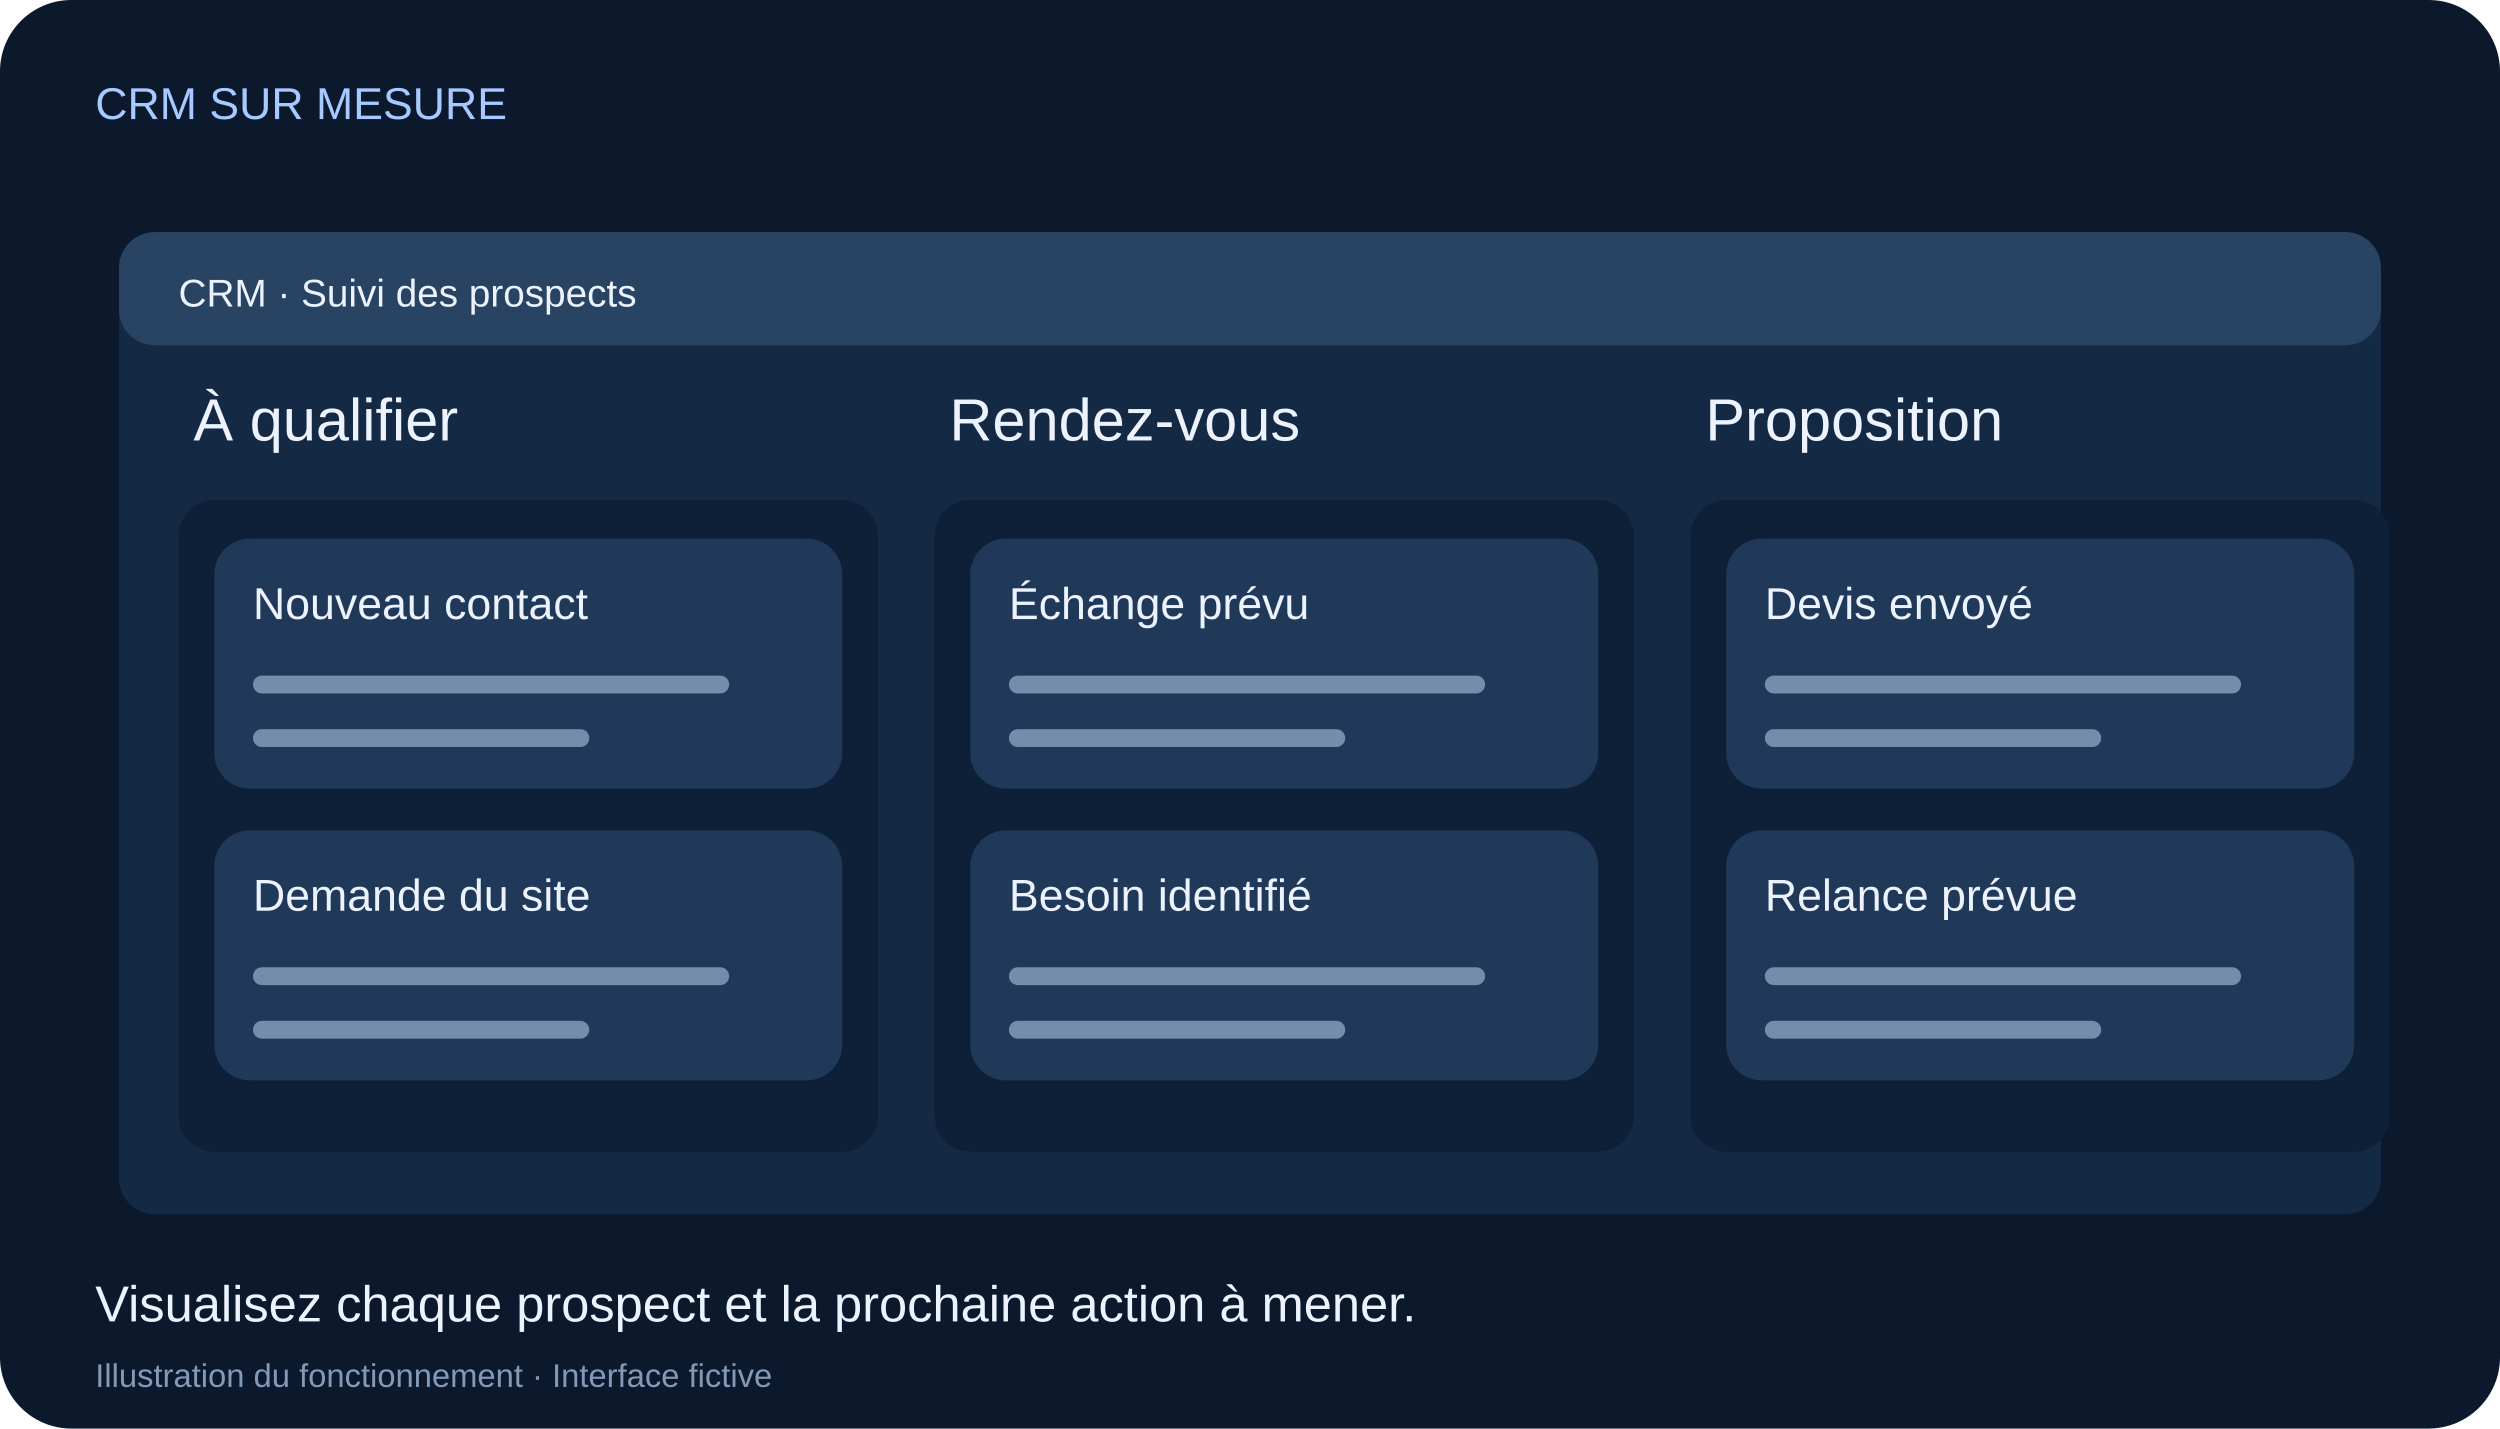
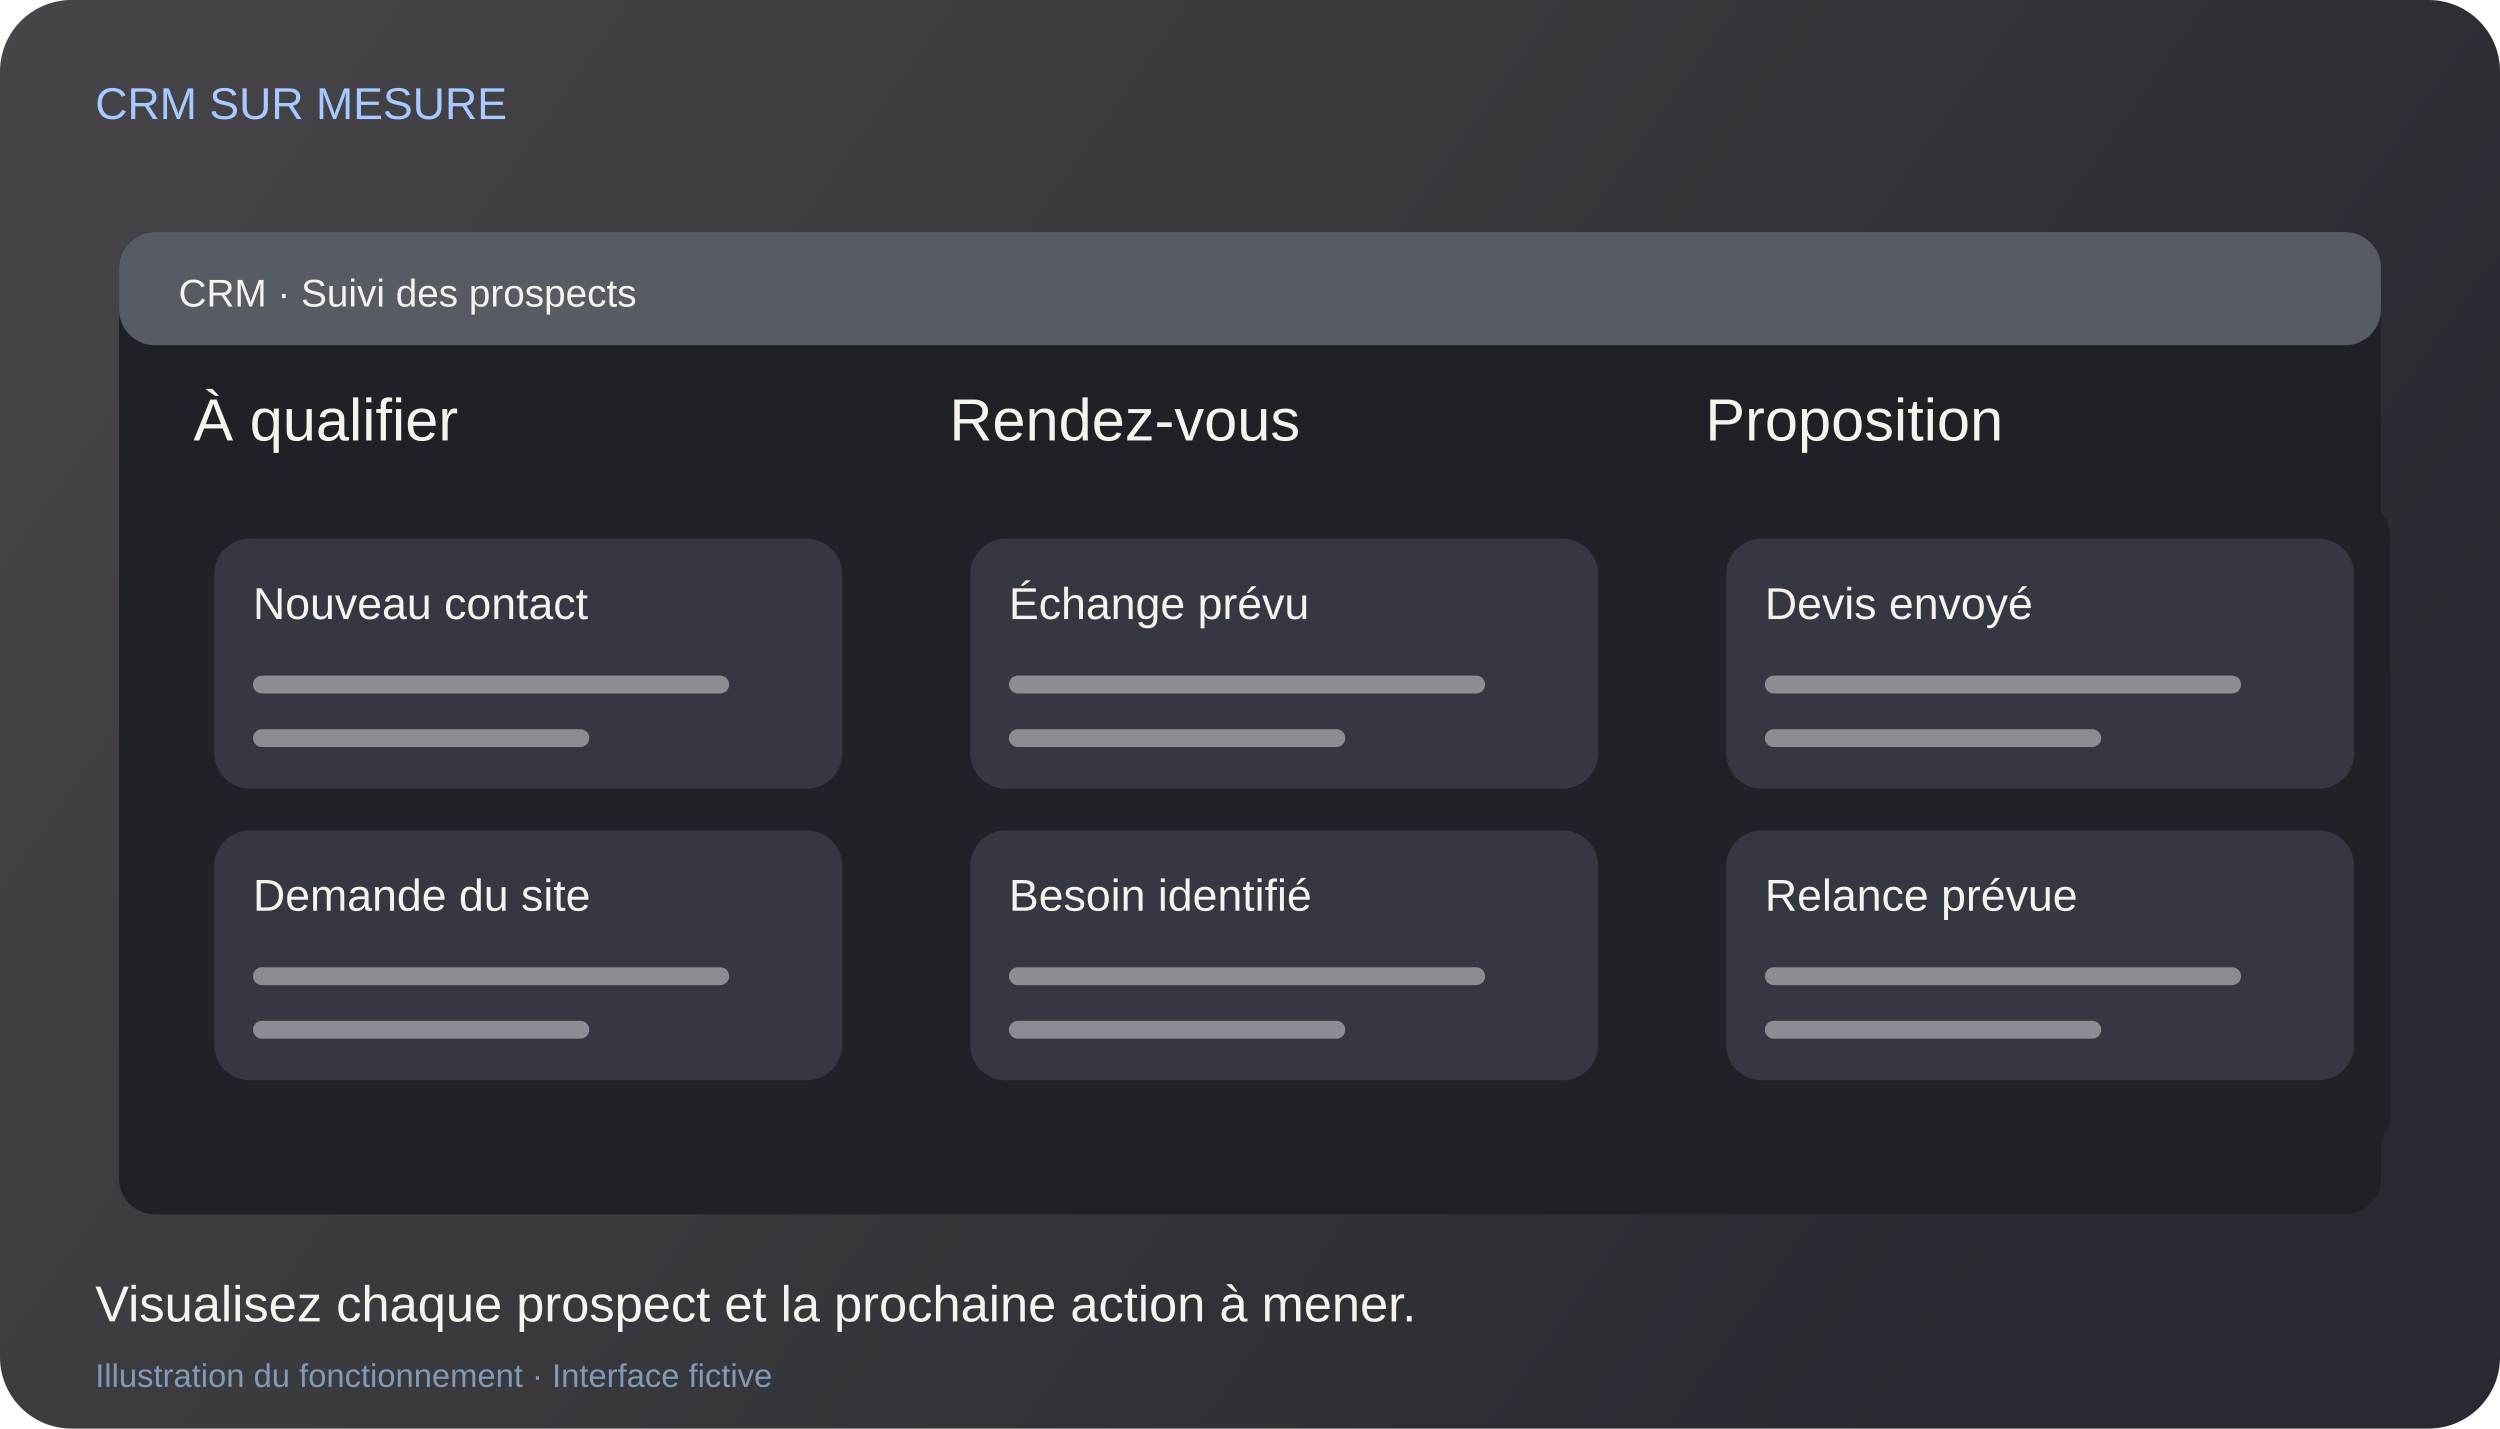
<svg xmlns="http://www.w3.org/2000/svg" width="840" height="480" viewBox="0 0 840 480">
-   <rect width="840" height="480" rx="24" fill="#0c192d" />
+   <defs>
+     <linearGradient id="studio" x2="1" y2=".4" gradientUnits="objectBoundingBox">
+       <stop stop-color="#474549" />
+       <stop offset=".52" stop-color="#38383d" />
+       <stop offset="1" stop-color="#292a31" />
+     </linearGradient>
+   </defs>
+   <rect width="840" height="480" rx="24" fill="url(#studio)" />
  <g font-family="Arial,sans-serif">
    <text x="32" y="40" fill="#a6caff" font-size="15">CRM SUR MESURE</text>
-     <rect x="40" y="78" width="760" height="330" rx="12" fill="#142944" />
-     <rect x="40" y="78" width="760" height="38" rx="12" fill="#284462" />
-     <text x="60" y="103" fill="#ecf3ff" font-size="13">CRM · Suivi des prospects</text>
-     <text x="65" y="148" fill="#ecf3ff" font-size="20">À qualifier</text>
-     <rect x="60" y="168" width="235" height="219" rx="12" fill="#0d2038" />
-     <rect x="72" y="181" width="211" height="84" rx="12" fill="#203959" />
-     <text x="85" y="208" fill="#ecf3ff" font-size="15">Nouveau contact</text>
-     <rect x="85" y="227" width="160" height="6" rx="3" fill="#738daa" />
-     <rect x="85" y="245" width="113" height="6" rx="3" fill="#738daa" />
-     <rect x="72" y="279" width="211" height="84" rx="12" fill="#203959" />
-     <text x="85" y="306" fill="#ecf3ff" font-size="15">Demande du site</text>
-     <rect x="85" y="325" width="160" height="6" rx="3" fill="#738daa" />
-     <rect x="85" y="343" width="113" height="6" rx="3" fill="#738daa" />
-     <text x="319" y="148" fill="#ecf3ff" font-size="20">Rendez-vous</text>
-     <rect x="314" y="168" width="235" height="219" rx="12" fill="#0d2038" />
-     <rect x="326" y="181" width="211" height="84" rx="12" fill="#203959" />
-     <text x="339" y="208" fill="#ecf3ff" font-size="15">Échange prévu</text>
-     <rect x="339" y="227" width="160" height="6" rx="3" fill="#738daa" />
-     <rect x="339" y="245" width="113" height="6" rx="3" fill="#738daa" />
-     <rect x="326" y="279" width="211" height="84" rx="12" fill="#203959" />
-     <text x="339" y="306" fill="#ecf3ff" font-size="15">Besoin identifié</text>
-     <rect x="339" y="325" width="160" height="6" rx="3" fill="#738daa" />
-     <rect x="339" y="343" width="113" height="6" rx="3" fill="#738daa" />
-     <text x="573" y="148" fill="#ecf3ff" font-size="20">Proposition</text>
-     <rect x="568" y="168" width="235" height="219" rx="12" fill="#0d2038" />
-     <rect x="580" y="181" width="211" height="84" rx="12" fill="#203959" />
-     <text x="593" y="208" fill="#ecf3ff" font-size="15">Devis envoyé</text>
-     <rect x="593" y="227" width="160" height="6" rx="3" fill="#738daa" />
-     <rect x="593" y="245" width="113" height="6" rx="3" fill="#738daa" />
-     <rect x="580" y="279" width="211" height="84" rx="12" fill="#203959" />
-     <text x="593" y="306" fill="#ecf3ff" font-size="15">Relance prévue</text>
-     <rect x="593" y="325" width="160" height="6" rx="3" fill="#738daa" />
-     <rect x="593" y="343" width="113" height="6" rx="3" fill="#738daa" />
-     <text x="32" y="444" fill="#ecf3ff" font-size="17">Visualisez chaque prospect et la prochaine action à mener.</text>
+     <rect x="40" y="78" width="760" height="330" rx="12" fill="#202126" />
+     <rect x="40" y="78" width="760" height="38" rx="12" fill="#575b63" />
+     <text x="60" y="103" fill="#f6f3ed" font-size="13">CRM · Suivi des prospects</text>
+     <text x="65" y="148" fill="#f6f3ed" font-size="20">À qualifier</text>
+     <rect x="60" y="168" width="235" height="219" rx="12" fill="#212228" />
+     <rect x="72" y="181" width="211" height="84" rx="12" fill="#353842" />
+     <text x="85" y="208" fill="#f6f3ed" font-size="15">Nouveau contact</text>
+     <rect x="85" y="227" width="160" height="6" rx="3" fill="#8c8d93" />
+     <rect x="85" y="245" width="113" height="6" rx="3" fill="#8c8d93" />
+     <rect x="72" y="279" width="211" height="84" rx="12" fill="#353842" />
+     <text x="85" y="306" fill="#f6f3ed" font-size="15">Demande du site</text>
+     <rect x="85" y="325" width="160" height="6" rx="3" fill="#8c8d93" />
+     <rect x="85" y="343" width="113" height="6" rx="3" fill="#8c8d93" />
+     <text x="319" y="148" fill="#f6f3ed" font-size="20">Rendez-vous</text>
+     <rect x="314" y="168" width="235" height="219" rx="12" fill="#212228" />
+     <rect x="326" y="181" width="211" height="84" rx="12" fill="#353842" />
+     <text x="339" y="208" fill="#f6f3ed" font-size="15">Échange prévu</text>
+     <rect x="339" y="227" width="160" height="6" rx="3" fill="#8c8d93" />
+     <rect x="339" y="245" width="113" height="6" rx="3" fill="#8c8d93" />
+     <rect x="326" y="279" width="211" height="84" rx="12" fill="#353842" />
+     <text x="339" y="306" fill="#f6f3ed" font-size="15">Besoin identifié</text>
+     <rect x="339" y="325" width="160" height="6" rx="3" fill="#8c8d93" />
+     <rect x="339" y="343" width="113" height="6" rx="3" fill="#8c8d93" />
+     <text x="573" y="148" fill="#f6f3ed" font-size="20">Proposition</text>
+     <rect x="568" y="168" width="235" height="219" rx="12" fill="#212228" />
+     <rect x="580" y="181" width="211" height="84" rx="12" fill="#353842" />
+     <text x="593" y="208" fill="#f6f3ed" font-size="15">Devis envoyé</text>
+     <rect x="593" y="227" width="160" height="6" rx="3" fill="#8c8d93" />
+     <rect x="593" y="245" width="113" height="6" rx="3" fill="#8c8d93" />
+     <rect x="580" y="279" width="211" height="84" rx="12" fill="#353842" />
+     <text x="593" y="306" fill="#f6f3ed" font-size="15">Relance prévue</text>
+     <rect x="593" y="325" width="160" height="6" rx="3" fill="#8c8d93" />
+     <rect x="593" y="343" width="113" height="6" rx="3" fill="#8c8d93" />
+     <text x="32" y="444" fill="#f6f3ed" font-size="17">Visualisez chaque prospect et la prochaine action à mener.</text>
    <text x="32" y="466" fill="#829ab7" font-size="11">Illustration du fonctionnement · Interface fictive</text>
  </g>
</svg>
